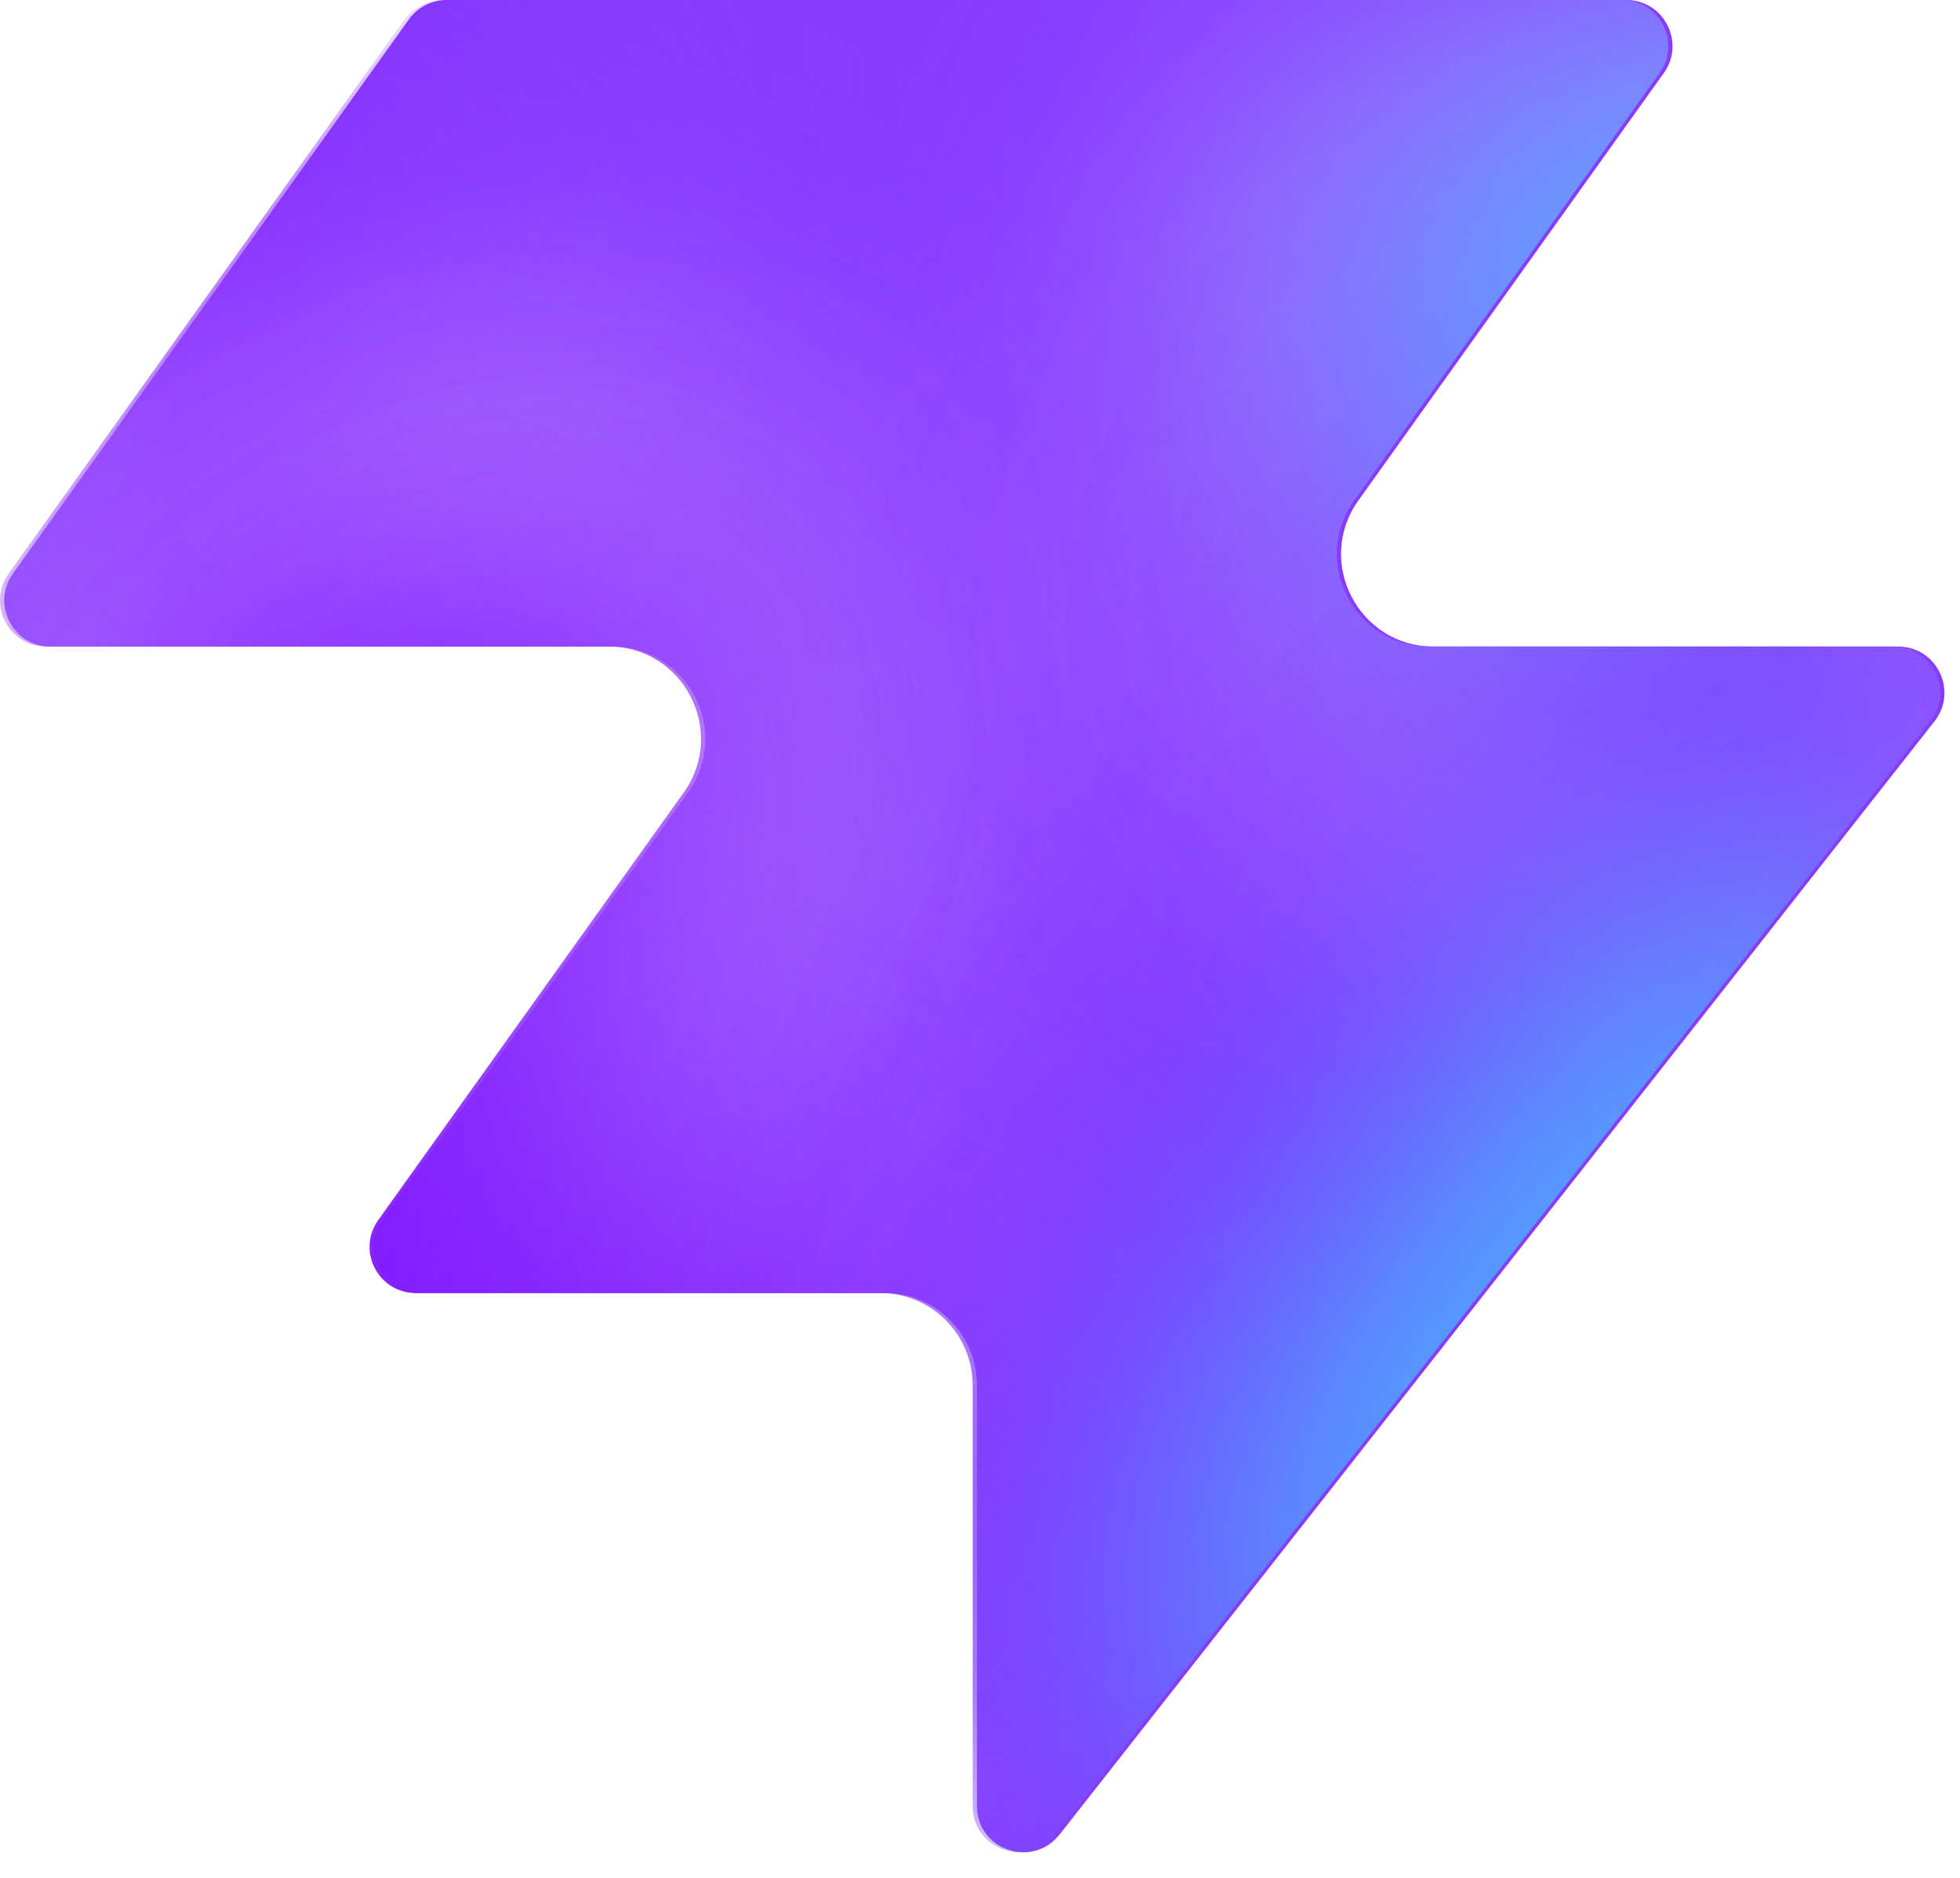
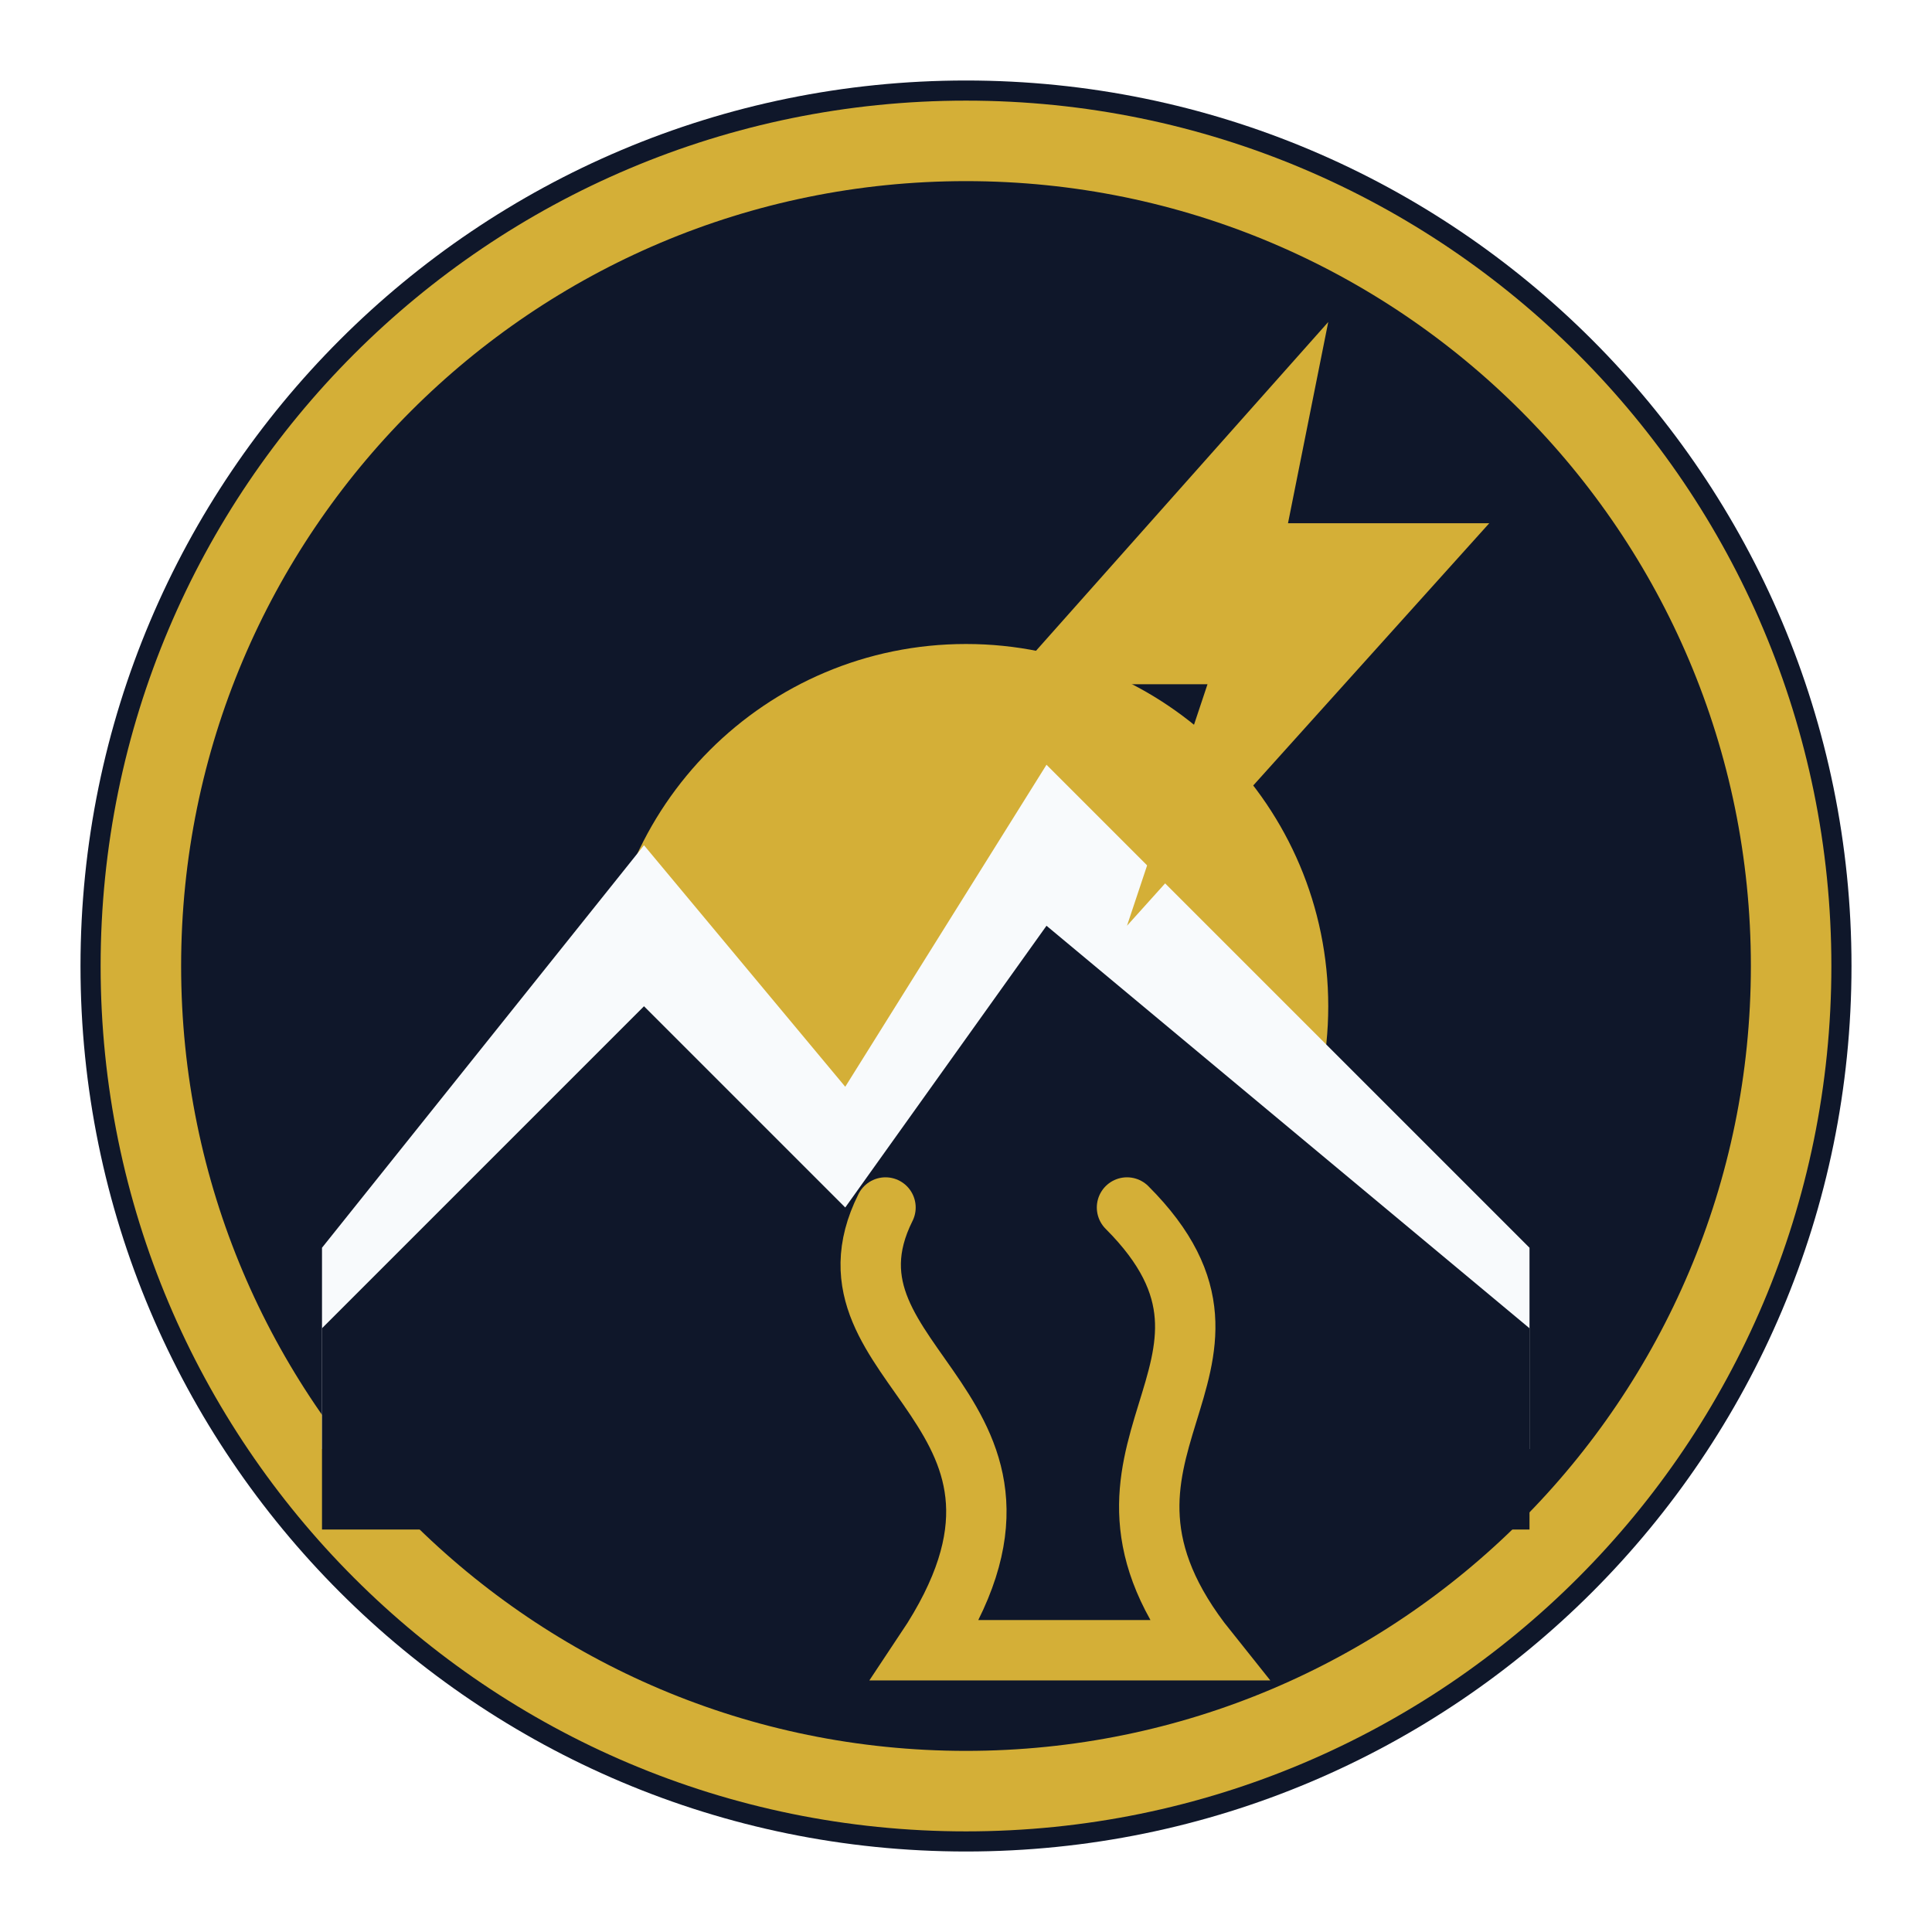
- <svg xmlns="http://www.w3.org/2000/svg" width="48" height="46" fill="none" viewBox="0 0 48 46">
-   <path fill="#863bff" d="M25.946 44.938c-.664.845-2.021.375-2.021-.698V33.937a2.26 2.26 0 0 0-2.262-2.262H10.287c-.92 0-1.456-1.04-.92-1.788l7.48-10.471c1.07-1.497 0-3.578-1.842-3.578H1.237c-.92 0-1.456-1.04-.92-1.788L10.013.474c.214-.297.556-.474.92-.474h28.894c.92 0 1.456 1.04.92 1.788l-7.48 10.471c-1.07 1.498 0 3.579 1.842 3.579h11.377c.943 0 1.473 1.088.89 1.83L25.947 44.94z" style="fill:#863bff;fill:color(display-p3 .525 .23 1);fill-opacity:1" />
-   <mask id="a" width="48" height="46" x="0" y="0" maskUnits="userSpaceOnUse" style="mask-type:alpha">
-     <path fill="#000" d="M25.842 44.938c-.664.844-2.021.375-2.021-.698V33.937a2.26 2.26 0 0 0-2.262-2.262H10.183c-.92 0-1.456-1.04-.92-1.788l7.48-10.471c1.07-1.498 0-3.579-1.842-3.579H1.133c-.92 0-1.456-1.04-.92-1.787L9.91.473c.214-.297.556-.474.92-.474h28.894c.92 0 1.456 1.04.92 1.788l-7.48 10.471c-1.07 1.498 0 3.578 1.842 3.578h11.377c.943 0 1.473 1.088.89 1.832L25.843 44.94z" style="fill:#000;fill-opacity:1" />
-   </mask>
-   <g mask="url(#a)">
-     <g filter="url(#b)">
-       <ellipse cx="5.508" cy="14.704" fill="#ede6ff" rx="5.508" ry="14.704" style="fill:#ede6ff;fill:color(display-p3 .927 .903 1);fill-opacity:1" transform="matrix(.00324 1 1 -.00324 -4.47 31.516)" />
-     </g>
-     <g filter="url(#c)">
-       <ellipse cx="10.399" cy="29.851" fill="#ede6ff" rx="10.399" ry="29.851" style="fill:#ede6ff;fill:color(display-p3 .927 .903 1);fill-opacity:1" transform="matrix(.00324 1 1 -.00324 -39.328 7.883)" />
-     </g>
-     <g filter="url(#d)">
-       <ellipse cx="5.508" cy="30.487" fill="#7e14ff" rx="5.508" ry="30.487" style="fill:#7e14ff;fill:color(display-p3 .492 .077 1);fill-opacity:1" transform="rotate(89.814 -25.913 -14.639)scale(1 -1)" />
-     </g>
-     <g filter="url(#e)">
-       <ellipse cx="5.508" cy="30.599" fill="#7e14ff" rx="5.508" ry="30.599" style="fill:#7e14ff;fill:color(display-p3 .492 .077 1);fill-opacity:1" transform="rotate(89.814 -32.644 -3.334)scale(1 -1)" />
-     </g>
-     <g filter="url(#f)">
-       <ellipse cx="5.508" cy="30.599" fill="#7e14ff" rx="5.508" ry="30.599" style="fill:#7e14ff;fill:color(display-p3 .492 .077 1);fill-opacity:1" transform="matrix(.00324 1 1 -.00324 -34.34 30.47)" />
-     </g>
-     <g filter="url(#g)">
-       <ellipse cx="14.072" cy="22.078" fill="#ede6ff" rx="14.072" ry="22.078" style="fill:#ede6ff;fill:color(display-p3 .927 .903 1);fill-opacity:1" transform="rotate(93.35 24.506 48.493)scale(-1 1)" />
-     </g>
-     <g filter="url(#h)">
-       <ellipse cx="3.47" cy="21.501" fill="#7e14ff" rx="3.47" ry="21.501" style="fill:#7e14ff;fill:color(display-p3 .492 .077 1);fill-opacity:1" transform="rotate(89.009 28.708 47.59)scale(-1 1)" />
-     </g>
-     <g filter="url(#i)">
-       <ellipse cx="3.47" cy="21.501" fill="#7e14ff" rx="3.47" ry="21.501" style="fill:#7e14ff;fill:color(display-p3 .492 .077 1);fill-opacity:1" transform="rotate(89.009 28.708 47.59)scale(-1 1)" />
-     </g>
-     <g filter="url(#j)">
-       <ellipse cx=".387" cy="8.972" fill="#7e14ff" rx="4.407" ry="29.108" style="fill:#7e14ff;fill:color(display-p3 .492 .077 1);fill-opacity:1" transform="rotate(39.51 .387 8.972)" />
-     </g>
-     <g filter="url(#k)">
-       <ellipse cx="47.523" cy="-6.092" fill="#7e14ff" rx="4.407" ry="29.108" style="fill:#7e14ff;fill:color(display-p3 .492 .077 1);fill-opacity:1" transform="rotate(37.892 47.523 -6.092)" />
-     </g>
-     <g filter="url(#l)">
-       <ellipse cx="41.412" cy="6.333" fill="#47bfff" rx="5.971" ry="9.665" style="fill:#47bfff;fill:color(display-p3 .28 .748 1);fill-opacity:1" transform="rotate(37.892 41.412 6.333)" />
-     </g>
-     <g filter="url(#m)">
-       <ellipse cx="-1.879" cy="38.332" fill="#7e14ff" rx="4.407" ry="29.108" style="fill:#7e14ff;fill:color(display-p3 .492 .077 1);fill-opacity:1" transform="rotate(37.892 -1.88 38.332)" />
-     </g>
-     <g filter="url(#n)">
-       <ellipse cx="-1.879" cy="38.332" fill="#7e14ff" rx="4.407" ry="29.108" style="fill:#7e14ff;fill:color(display-p3 .492 .077 1);fill-opacity:1" transform="rotate(37.892 -1.88 38.332)" />
-     </g>
-     <g filter="url(#o)">
-       <ellipse cx="35.651" cy="29.907" fill="#7e14ff" rx="4.407" ry="29.108" style="fill:#7e14ff;fill:color(display-p3 .492 .077 1);fill-opacity:1" transform="rotate(37.892 35.651 29.907)" />
-     </g>
-     <g filter="url(#p)">
-       <ellipse cx="38.418" cy="32.4" fill="#47bfff" rx="5.971" ry="15.297" style="fill:#47bfff;fill:color(display-p3 .28 .748 1);fill-opacity:1" transform="rotate(37.892 38.418 32.4)" />
-     </g>
-   </g>
-   <defs>
-     <filter id="b" width="60.045" height="41.654" x="-19.77" y="16.149" color-interpolation-filters="sRGB" filterUnits="userSpaceOnUse">
-       <feFlood flood-opacity="0" result="BackgroundImageFix" />
-       <feBlend in="SourceGraphic" in2="BackgroundImageFix" result="shape" />
-       <feGaussianBlur result="effect1_foregroundBlur_2002_17158" stdDeviation="7.659" />
-     </filter>
-     <filter id="c" width="90.34" height="51.437" x="-54.613" y="-7.533" color-interpolation-filters="sRGB" filterUnits="userSpaceOnUse">
-       <feFlood flood-opacity="0" result="BackgroundImageFix" />
-       <feBlend in="SourceGraphic" in2="BackgroundImageFix" result="shape" />
-       <feGaussianBlur result="effect1_foregroundBlur_2002_17158" stdDeviation="7.659" />
-     </filter>
-     <filter id="d" width="79.355" height="29.4" x="-49.64" y="2.03" color-interpolation-filters="sRGB" filterUnits="userSpaceOnUse">
-       <feFlood flood-opacity="0" result="BackgroundImageFix" />
-       <feBlend in="SourceGraphic" in2="BackgroundImageFix" result="shape" />
-       <feGaussianBlur result="effect1_foregroundBlur_2002_17158" stdDeviation="4.596" />
-     </filter>
-     <filter id="e" width="79.579" height="29.4" x="-45.045" y="20.029" color-interpolation-filters="sRGB" filterUnits="userSpaceOnUse">
-       <feFlood flood-opacity="0" result="BackgroundImageFix" />
-       <feBlend in="SourceGraphic" in2="BackgroundImageFix" result="shape" />
-       <feGaussianBlur result="effect1_foregroundBlur_2002_17158" stdDeviation="4.596" />
-     </filter>
-     <filter id="f" width="79.579" height="29.4" x="-43.513" y="21.178" color-interpolation-filters="sRGB" filterUnits="userSpaceOnUse">
-       <feFlood flood-opacity="0" result="BackgroundImageFix" />
-       <feBlend in="SourceGraphic" in2="BackgroundImageFix" result="shape" />
-       <feGaussianBlur result="effect1_foregroundBlur_2002_17158" stdDeviation="4.596" />
-     </filter>
-     <filter id="g" width="74.749" height="58.852" x="15.756" y="-17.901" color-interpolation-filters="sRGB" filterUnits="userSpaceOnUse">
-       <feFlood flood-opacity="0" result="BackgroundImageFix" />
-       <feBlend in="SourceGraphic" in2="BackgroundImageFix" result="shape" />
-       <feGaussianBlur result="effect1_foregroundBlur_2002_17158" stdDeviation="7.659" />
-     </filter>
-     <filter id="h" width="61.377" height="25.362" x="23.548" y="2.284" color-interpolation-filters="sRGB" filterUnits="userSpaceOnUse">
-       <feFlood flood-opacity="0" result="BackgroundImageFix" />
-       <feBlend in="SourceGraphic" in2="BackgroundImageFix" result="shape" />
-       <feGaussianBlur result="effect1_foregroundBlur_2002_17158" stdDeviation="4.596" />
-     </filter>
-     <filter id="i" width="61.377" height="25.362" x="23.548" y="2.284" color-interpolation-filters="sRGB" filterUnits="userSpaceOnUse">
-       <feFlood flood-opacity="0" result="BackgroundImageFix" />
-       <feBlend in="SourceGraphic" in2="BackgroundImageFix" result="shape" />
-       <feGaussianBlur result="effect1_foregroundBlur_2002_17158" stdDeviation="4.596" />
-     </filter>
-     <filter id="j" width="56.045" height="63.649" x="-27.636" y="-22.853" color-interpolation-filters="sRGB" filterUnits="userSpaceOnUse">
-       <feFlood flood-opacity="0" result="BackgroundImageFix" />
-       <feBlend in="SourceGraphic" in2="BackgroundImageFix" result="shape" />
-       <feGaussianBlur result="effect1_foregroundBlur_2002_17158" stdDeviation="4.596" />
-     </filter>
-     <filter id="k" width="54.814" height="64.646" x="20.116" y="-38.415" color-interpolation-filters="sRGB" filterUnits="userSpaceOnUse">
-       <feFlood flood-opacity="0" result="BackgroundImageFix" />
-       <feBlend in="SourceGraphic" in2="BackgroundImageFix" result="shape" />
-       <feGaussianBlur result="effect1_foregroundBlur_2002_17158" stdDeviation="4.596" />
-     </filter>
-     <filter id="l" width="33.541" height="35.313" x="24.641" y="-11.323" color-interpolation-filters="sRGB" filterUnits="userSpaceOnUse">
-       <feFlood flood-opacity="0" result="BackgroundImageFix" />
-       <feBlend in="SourceGraphic" in2="BackgroundImageFix" result="shape" />
-       <feGaussianBlur result="effect1_foregroundBlur_2002_17158" stdDeviation="4.596" />
-     </filter>
-     <filter id="m" width="54.814" height="64.646" x="-29.286" y="6.009" color-interpolation-filters="sRGB" filterUnits="userSpaceOnUse">
-       <feFlood flood-opacity="0" result="BackgroundImageFix" />
-       <feBlend in="SourceGraphic" in2="BackgroundImageFix" result="shape" />
-       <feGaussianBlur result="effect1_foregroundBlur_2002_17158" stdDeviation="4.596" />
-     </filter>
-     <filter id="n" width="54.814" height="64.646" x="-29.286" y="6.009" color-interpolation-filters="sRGB" filterUnits="userSpaceOnUse">
-       <feFlood flood-opacity="0" result="BackgroundImageFix" />
-       <feBlend in="SourceGraphic" in2="BackgroundImageFix" result="shape" />
-       <feGaussianBlur result="effect1_foregroundBlur_2002_17158" stdDeviation="4.596" />
-     </filter>
-     <filter id="o" width="54.814" height="64.646" x="8.244" y="-2.416" color-interpolation-filters="sRGB" filterUnits="userSpaceOnUse">
-       <feFlood flood-opacity="0" result="BackgroundImageFix" />
-       <feBlend in="SourceGraphic" in2="BackgroundImageFix" result="shape" />
-       <feGaussianBlur result="effect1_foregroundBlur_2002_17158" stdDeviation="4.596" />
-     </filter>
-     <filter id="p" width="39.409" height="43.623" x="18.713" y="10.588" color-interpolation-filters="sRGB" filterUnits="userSpaceOnUse">
-       <feFlood flood-opacity="0" result="BackgroundImageFix" />
-       <feBlend in="SourceGraphic" in2="BackgroundImageFix" result="shape" />
-       <feGaussianBlur result="effect1_foregroundBlur_2002_17158" stdDeviation="4.596" />
-     </filter>
-   </defs>
+ <svg xmlns="http://www.w3.org/2000/svg" viewBox="0 0 48 48" fill="none">
+   <circle cx="24" cy="24" r="22" fill="#0F172A" />
+   <circle cx="24" cy="24" r="20.5" stroke="#D4AF37" stroke-width="2" />
+   <circle cx="24" cy="25" r="9" fill="#D4AF37" />
+   <path d="m8 31 8-10 5 6 5-8 12 12v5H8z" fill="#F8FAFC" />
+   <path d="m8 33 8-8 5 5 5-7 12 10v5H8z" fill="#0F172A" />
+   <path d="M22 30c-2 4 5 5 1 11h7c-4-5 2-7-2-11" stroke="#D4AF37" stroke-width="1.5" stroke-linecap="round" />
+   <path d="M33 8 25 17h5l-2 6 9-10h-5l1-5Z" fill="#D4AF37" />
</svg>
